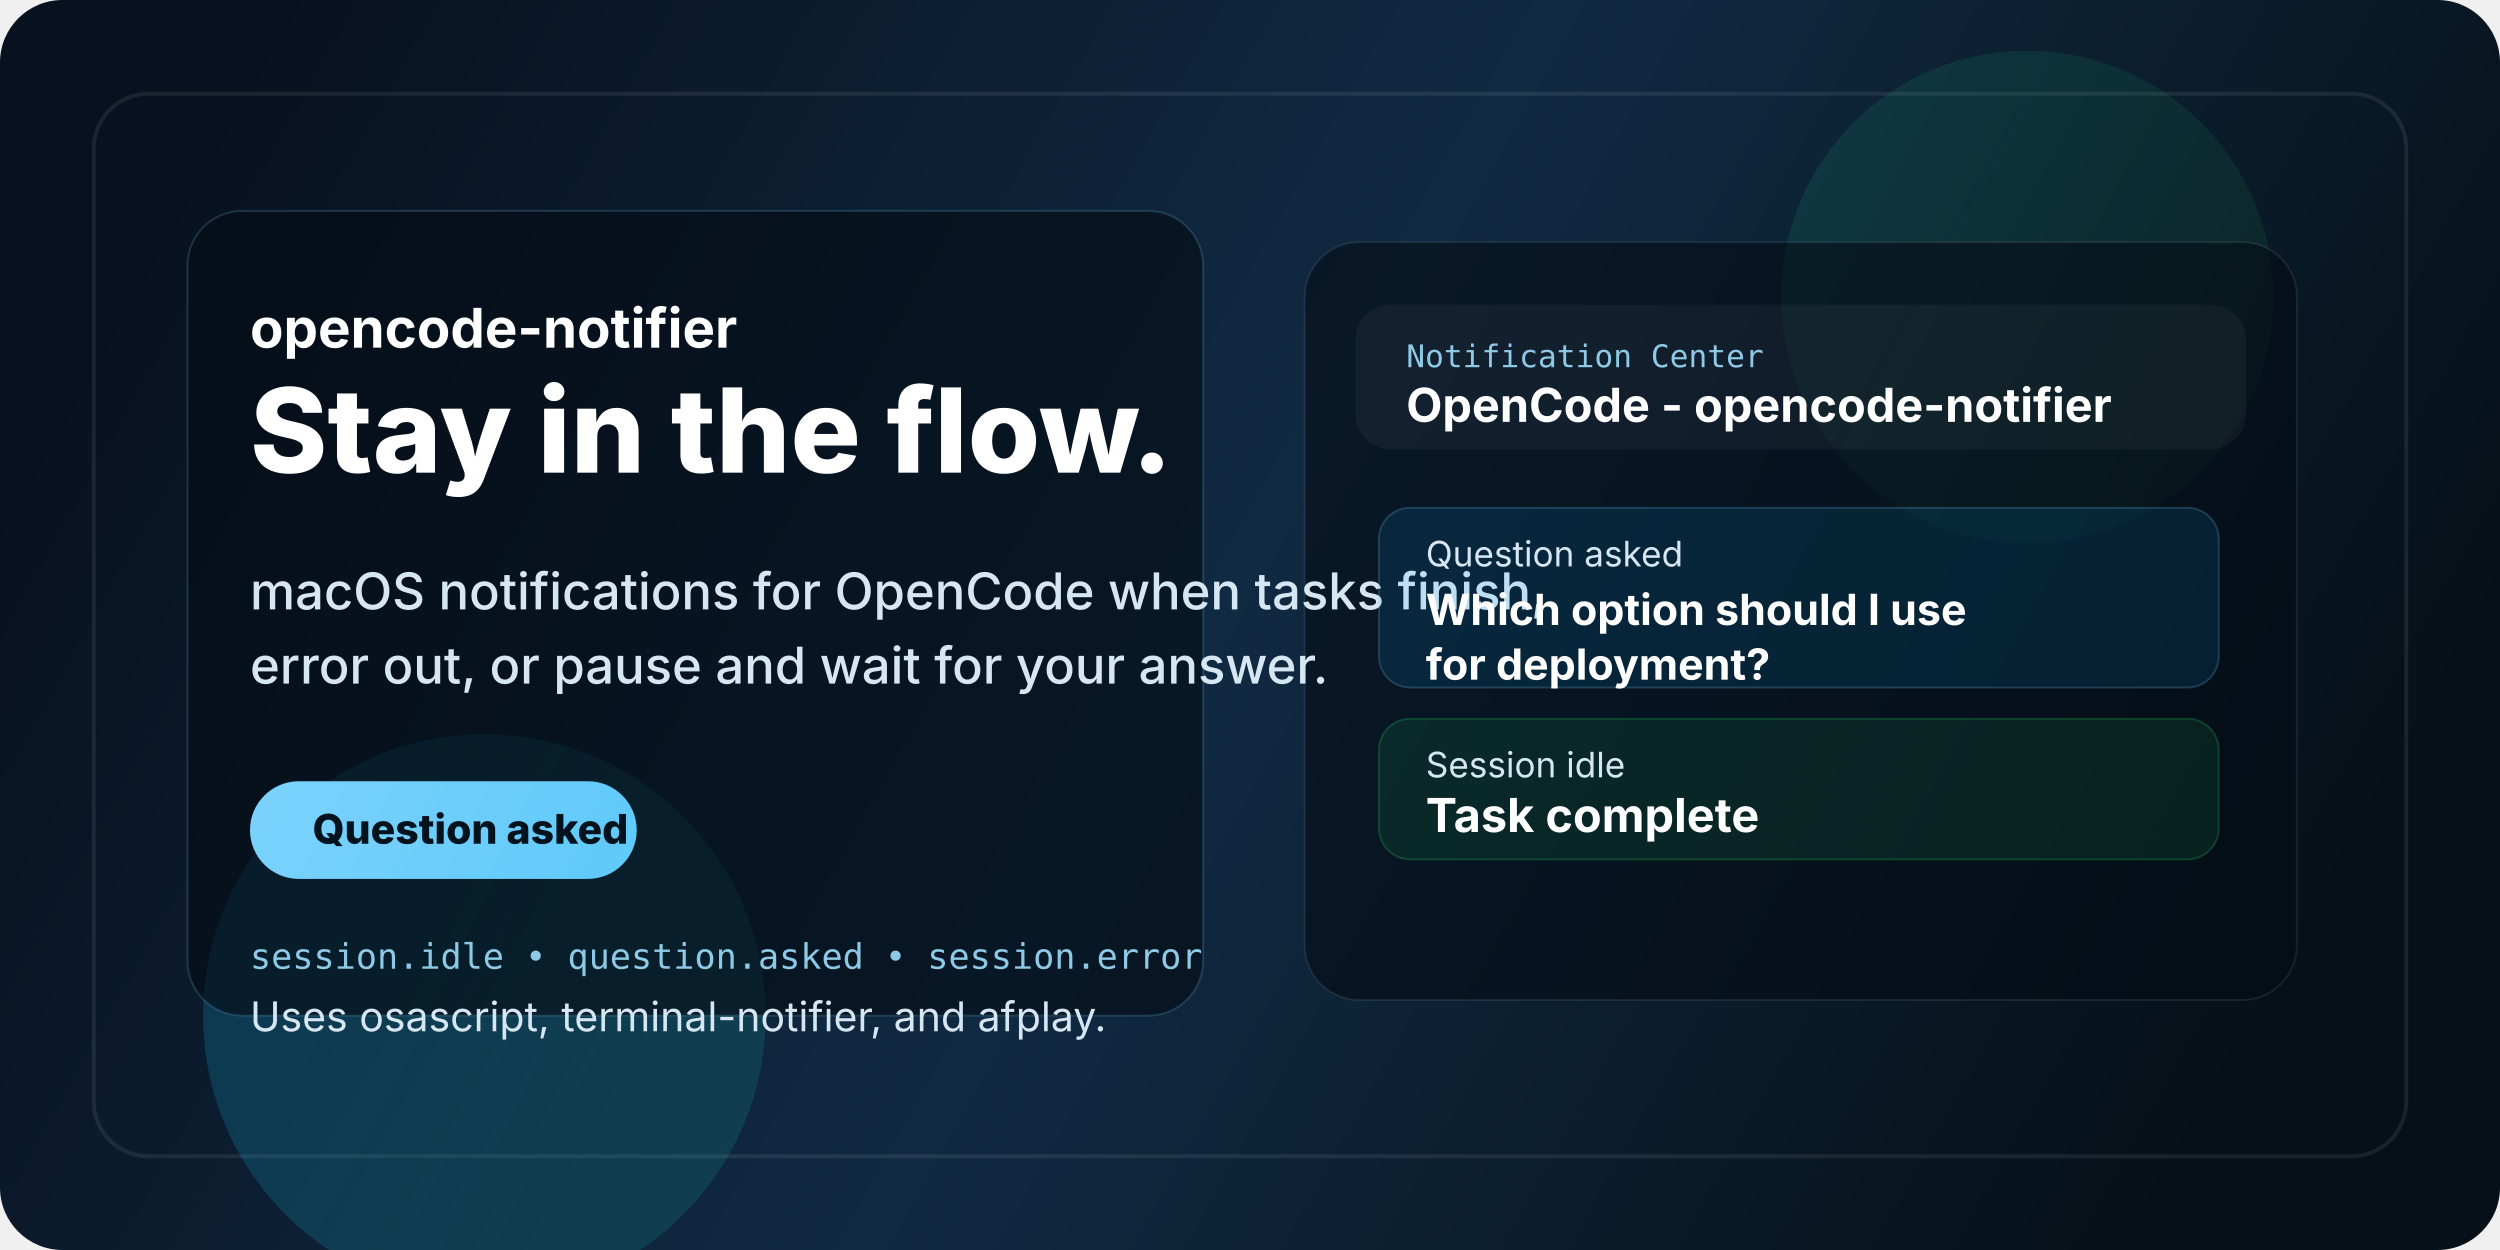
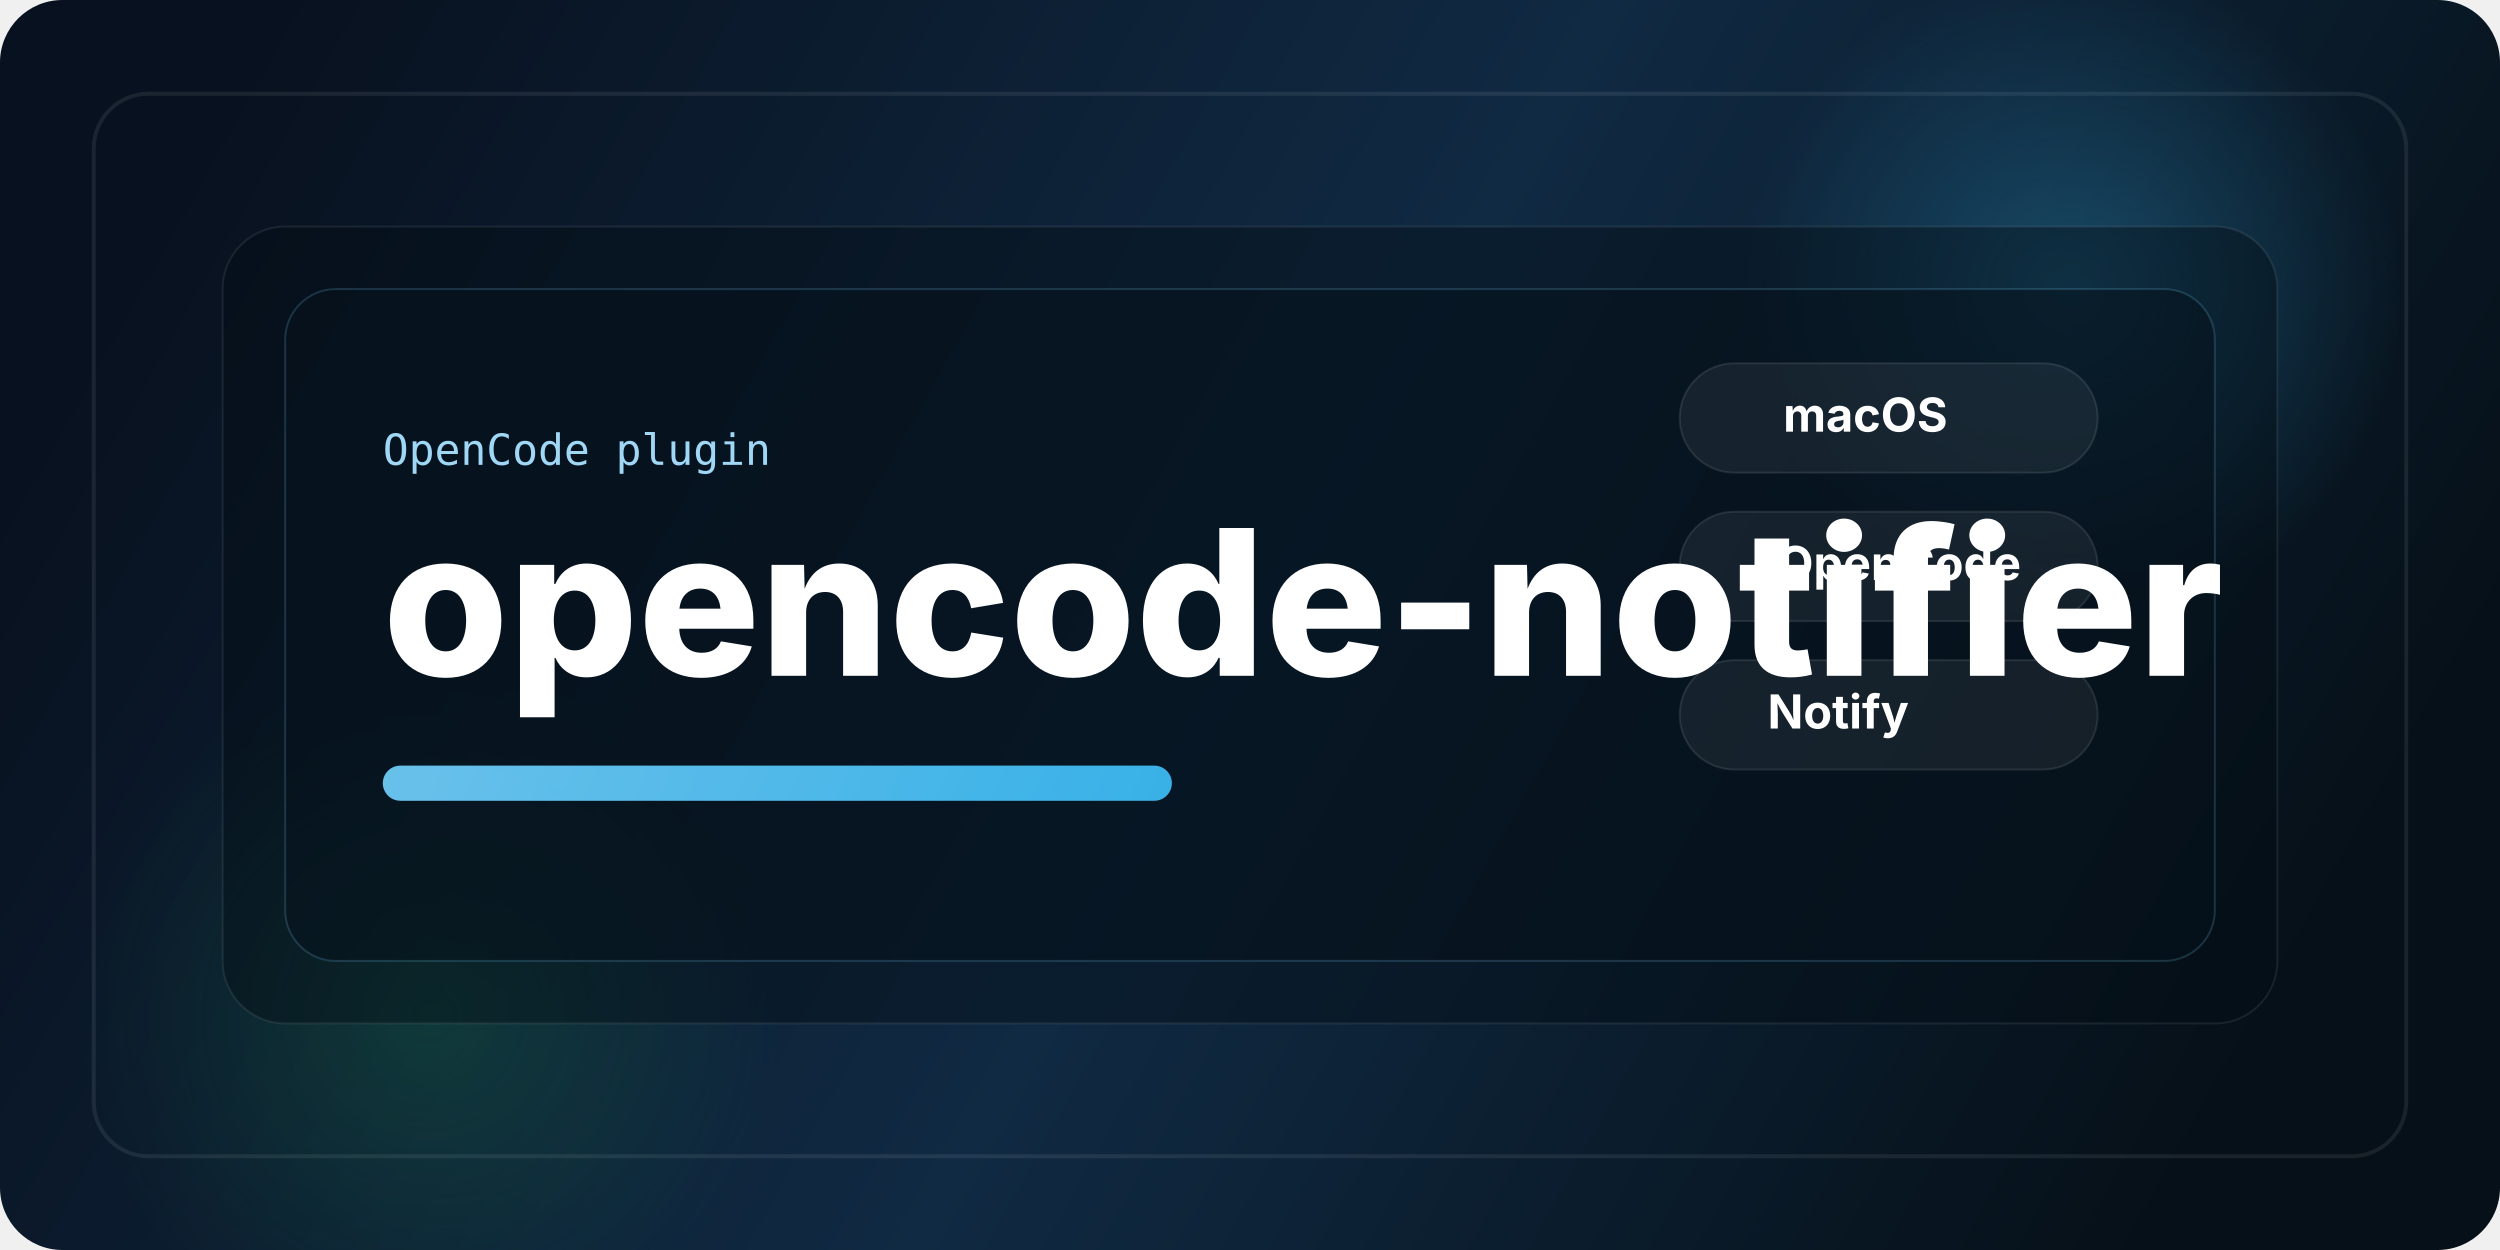
<svg xmlns="http://www.w3.org/2000/svg" width="1280" height="640" viewBox="0 0 1280 640" fill="none">
  <defs>
    <linearGradient id="bg" x1="120" y1="40" x2="1120" y2="600" gradientUnits="userSpaceOnUse">
      <stop stop-color="#08111F" />
-       <stop offset="0.5" stop-color="#102A43" />
+       <stop offset="0.52" stop-color="#102A43" />
      <stop offset="1" stop-color="#061018" />
    </linearGradient>
-     <linearGradient id="accent" x1="260" y1="120" x2="1020" y2="500" gradientUnits="userSpaceOnUse">
+     <linearGradient id="accent" x1="220" y1="130" x2="1030" y2="480" gradientUnits="userSpaceOnUse">
      <stop stop-color="#7DD3FC" />
      <stop offset="0.55" stop-color="#38BDF8" />
      <stop offset="1" stop-color="#22C55E" />
    </linearGradient>
-     <linearGradient id="soft" x1="180" y1="90" x2="998" y2="520" gradientUnits="userSpaceOnUse">
-       <stop stop-color="#0EA5E9" stop-opacity="0.24" />
-       <stop offset="1" stop-color="#22C55E" stop-opacity="0.08" />
-     </linearGradient>
+     <radialGradient id="glowA" cx="0" cy="0" r="1" gradientUnits="userSpaceOnUse" gradientTransform="translate(1060 150) rotate(90) scale(170)">
+       <stop stop-color="#38BDF8" stop-opacity="0.28" />
+       <stop offset="1" stop-color="#38BDF8" stop-opacity="0" />
+     </radialGradient>
+     <radialGradient id="glowB" cx="0" cy="0" r="1" gradientUnits="userSpaceOnUse" gradientTransform="translate(220 520) rotate(90) scale(180)">
+       <stop stop-color="#22C55E" stop-opacity="0.16" />
+       <stop offset="1" stop-color="#22C55E" stop-opacity="0" />
+     </radialGradient>
  </defs>
  <rect width="1280" height="640" rx="32" fill="url(#bg)" />
  <rect x="48" y="48" width="1184" height="544" rx="28" stroke="rgba(255,255,255,0.08)" stroke-width="2" />
-   <circle cx="1038" cy="152" r="126" fill="url(#soft)" />
-   <circle cx="248" cy="520" r="144" fill="url(#soft)" />
-   <rect x="96" y="108" width="520" height="412" rx="28" fill="rgba(4,12,20,0.62)" stroke="rgba(125,211,252,0.18)" />
-   <rect x="668" y="124" width="508" height="388" rx="28" fill="rgba(4,12,20,0.58)" stroke="rgba(255,255,255,0.08)" />
-   <text x="128" y="178" fill="white" font-family="SF Pro Display, Inter, Arial, sans-serif" font-size="28" font-weight="700">opencode-notifier</text>
-   <text x="128" y="242" fill="white" font-family="SF Pro Display, Inter, Arial, sans-serif" font-size="60" font-weight="800">Stay in the flow.</text>
-   <text x="128" y="312" fill="#D6E6F2" font-family="SF Pro Text, Inter, Arial, sans-serif" font-size="26" font-weight="500">
-     <tspan x="128" dy="0">macOS notifications for OpenCode when tasks finish,</tspan>
-     <tspan x="128" dy="38">error out, or pause and wait for your answer.</tspan>
-   </text>
-   <rect x="128" y="400" width="198" height="50" rx="25" fill="url(#accent)" />
-   <text x="160" y="432" fill="#03131D" font-family="SF Pro Text, Inter, Arial, sans-serif" font-size="21" font-weight="800">Question asked</text>
-   <text x="128" y="496" fill="#8ECAE6" font-family="SF Mono, Menlo, monospace" font-size="18">session.idle  •  question.asked  •  session.error</text>
-   <text x="128" y="528" fill="#D6E6F2" font-family="SF Pro Text, Inter, Arial, sans-serif" font-size="21">Uses osascript, terminal-notifier, and afplay.</text>
-   <rect x="694" y="156" width="456" height="74" rx="18" fill="rgba(255,255,255,0.04)" />
-   <text x="720" y="188" fill="#8ECAE6" font-family="SF Mono, Menlo, monospace" font-size="16">Notification Center</text>
-   <text x="720" y="216" fill="white" font-family="SF Pro Text, Inter, Arial, sans-serif" font-size="24" font-weight="700">OpenCode - opencode-notifier</text>
-   <rect x="706" y="260" width="430" height="92" rx="16" fill="rgba(14,165,233,0.12)" stroke="rgba(125,211,252,0.2)" />
-   <text x="730" y="290" fill="#D6E6F2" font-family="SF Pro Text, Inter, Arial, sans-serif" font-size="18">Question asked</text>
-   <text x="730" y="320" fill="white" font-family="SF Pro Text, Inter, Arial, sans-serif" font-size="22" font-weight="700">
-     <tspan x="730" dy="0">Which option should I use</tspan>
-     <tspan x="730" dy="28">for deployment?</tspan>
-   </text>
-   <rect x="706" y="368" width="430" height="72" rx="16" fill="rgba(34,197,94,0.11)" stroke="rgba(34,197,94,0.24)" />
-   <text x="730" y="398" fill="#D6E6F2" font-family="SF Pro Text, Inter, Arial, sans-serif" font-size="18">Session idle</text>
-   <text x="730" y="426" fill="white" font-family="SF Pro Text, Inter, Arial, sans-serif" font-size="24" font-weight="700">Task complete</text>
+   <circle cx="1060" cy="150" r="170" fill="url(#glowA)" />
+   <circle cx="220" cy="520" r="180" fill="url(#glowB)" />
+   <rect x="114" y="116" width="1052" height="408" rx="32" fill="rgba(4,12,20,0.42)" stroke="rgba(255,255,255,0.08)" />
+   <rect x="146" y="148" width="988" height="344" rx="26" fill="rgba(6,18,28,0.58)" stroke="rgba(125,211,252,0.18)" />
+   <text x="196" y="238" fill="#9FD7F5" font-family="SF Mono, Menlo, monospace" font-size="22">OpenCode plugin</text>
+   <text x="196" y="346" fill="white" font-family="SF Pro Display, Inter, Arial, sans-serif" font-size="104" font-weight="800">opencode-notifier</text>
+   <rect x="196" y="392" width="404" height="18" rx="9" fill="url(#accent)" fill-opacity="0.92" />
+   <rect x="860" y="186" width="214" height="56" rx="28" fill="rgba(255,255,255,0.06)" stroke="rgba(255,255,255,0.1)" />
+   <text x="913" y="221" fill="white" font-family="SF Pro Text, Inter, Arial, sans-serif" font-size="24" font-weight="700">macOS</text>
+   <rect x="860" y="262" width="214" height="56" rx="28" fill="rgba(255,255,255,0.06)" stroke="rgba(255,255,255,0.1)" />
+   <text x="910" y="297" fill="white" font-family="SF Pro Text, Inter, Arial, sans-serif" font-size="24" font-weight="700">OpenCode</text>
+   <rect x="860" y="338" width="214" height="56" rx="28" fill="rgba(255,255,255,0.06)" stroke="rgba(255,255,255,0.1)" />
+   <text x="905" y="373" fill="white" font-family="SF Pro Text, Inter, Arial, sans-serif" font-size="24" font-weight="700">Notify</text>
</svg>
